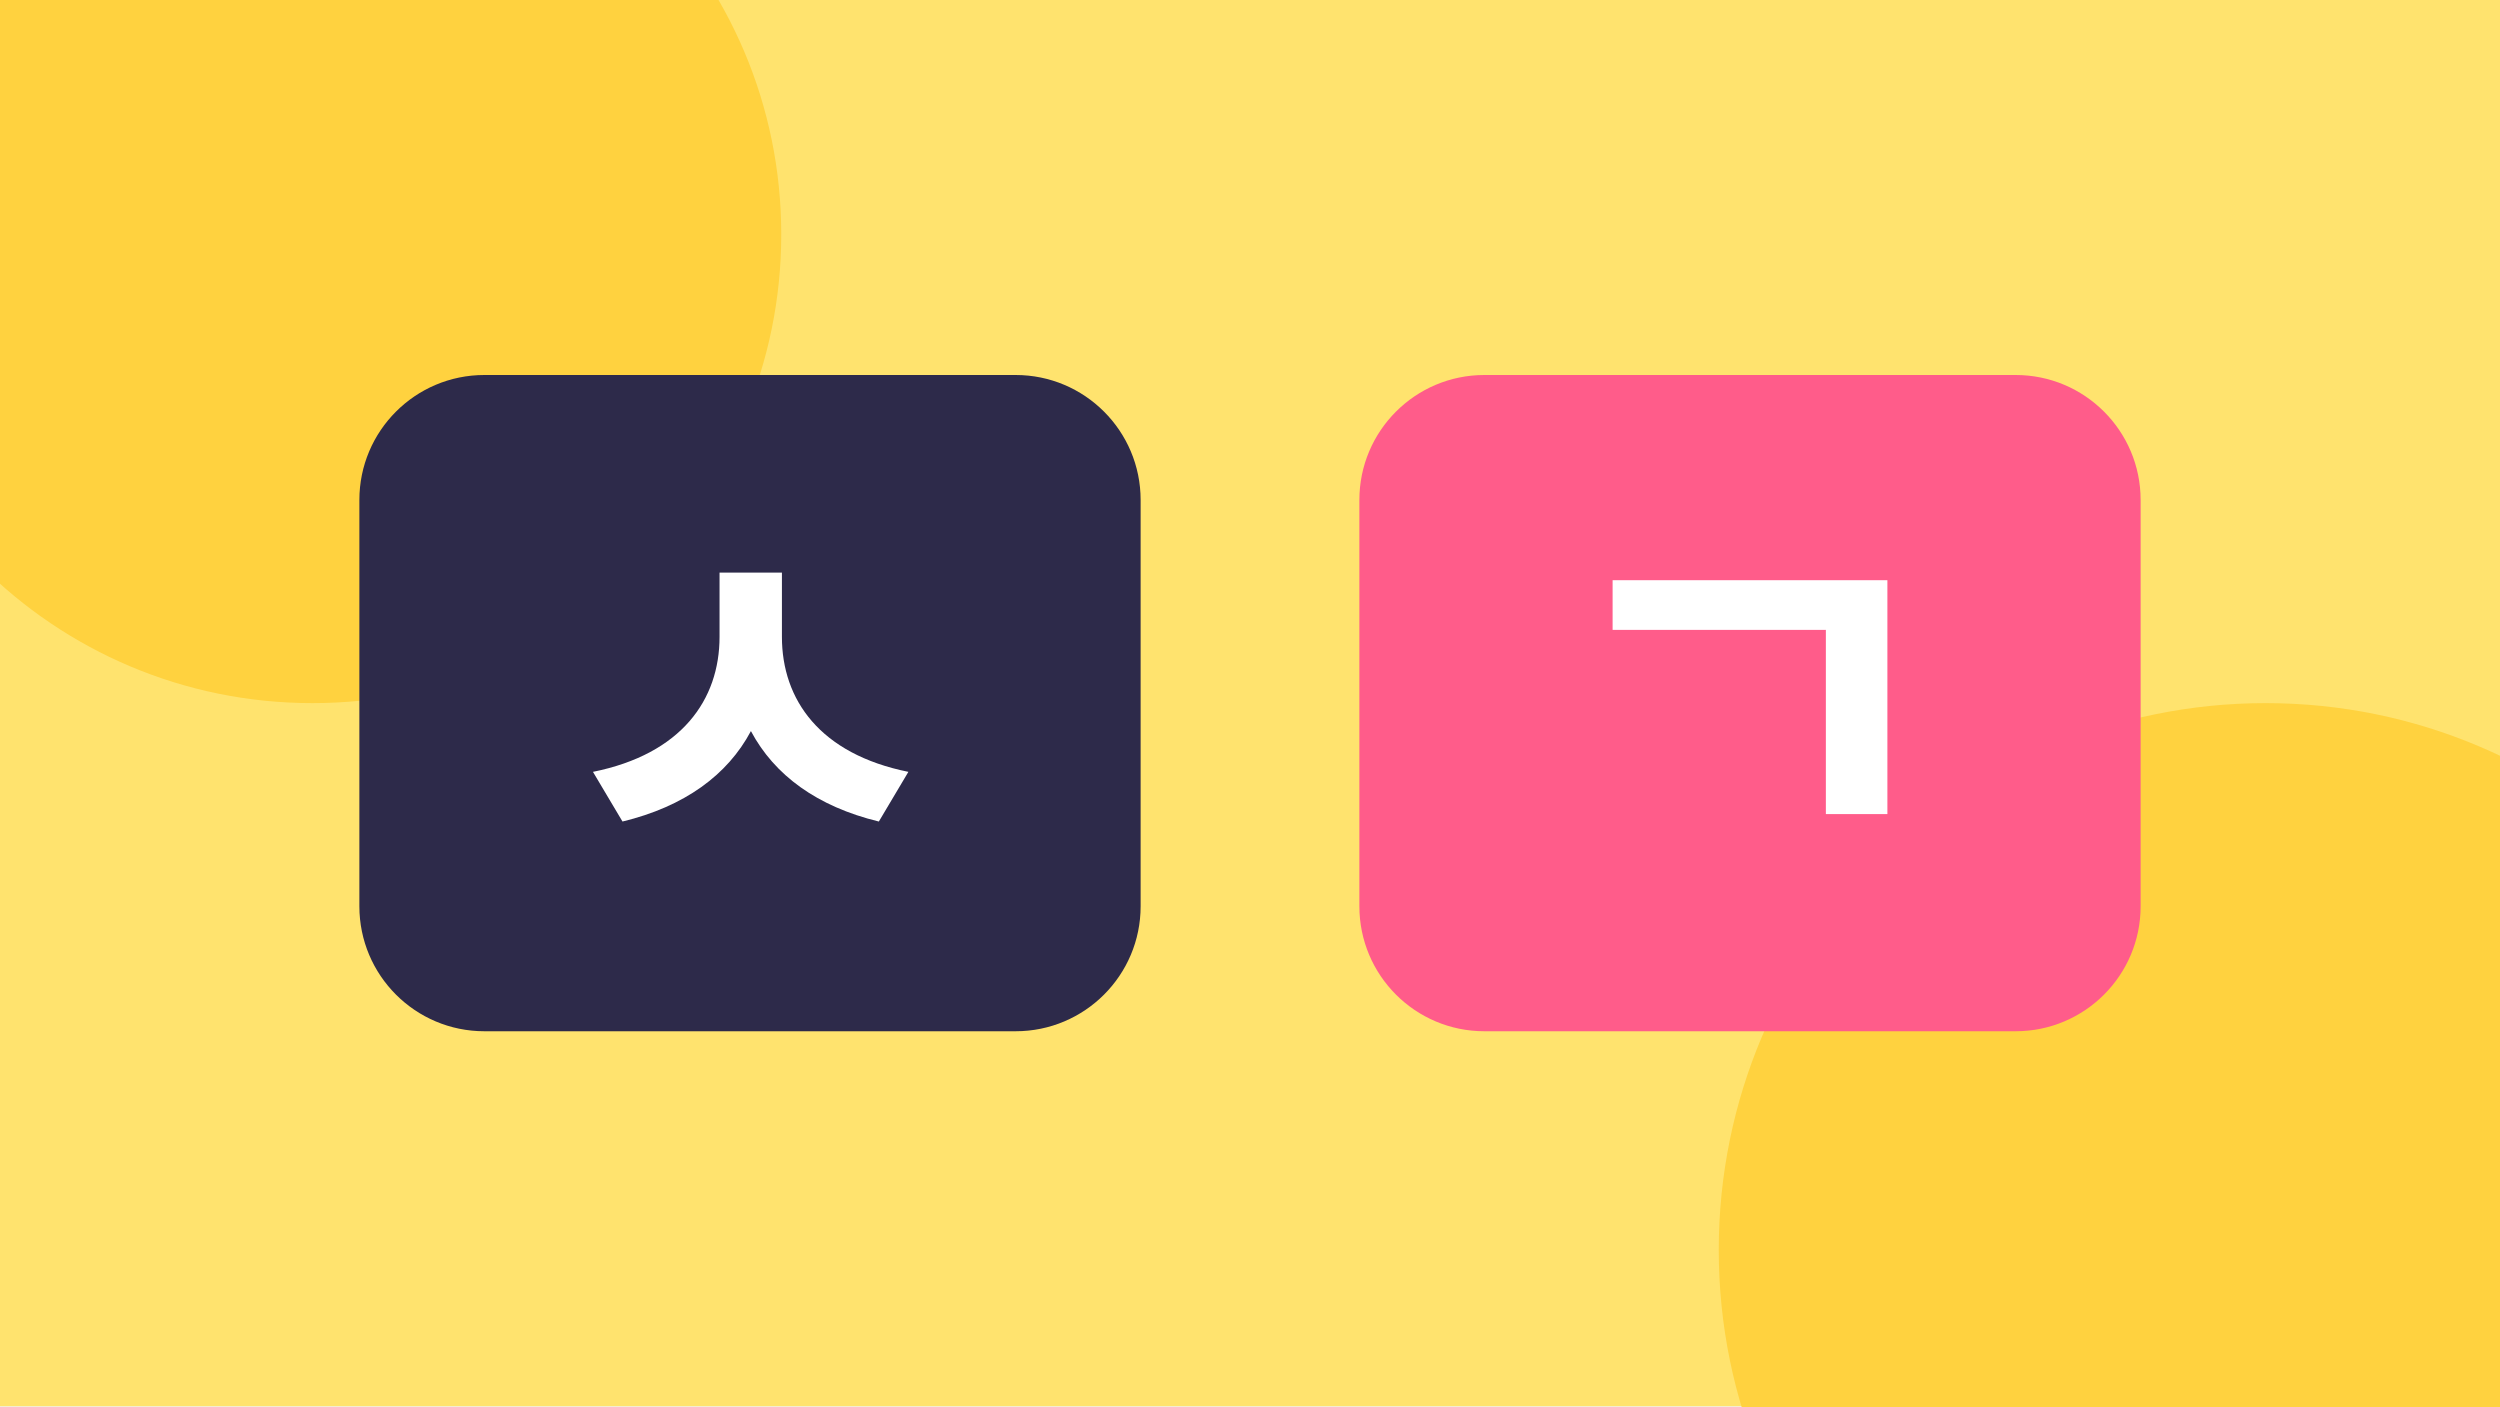
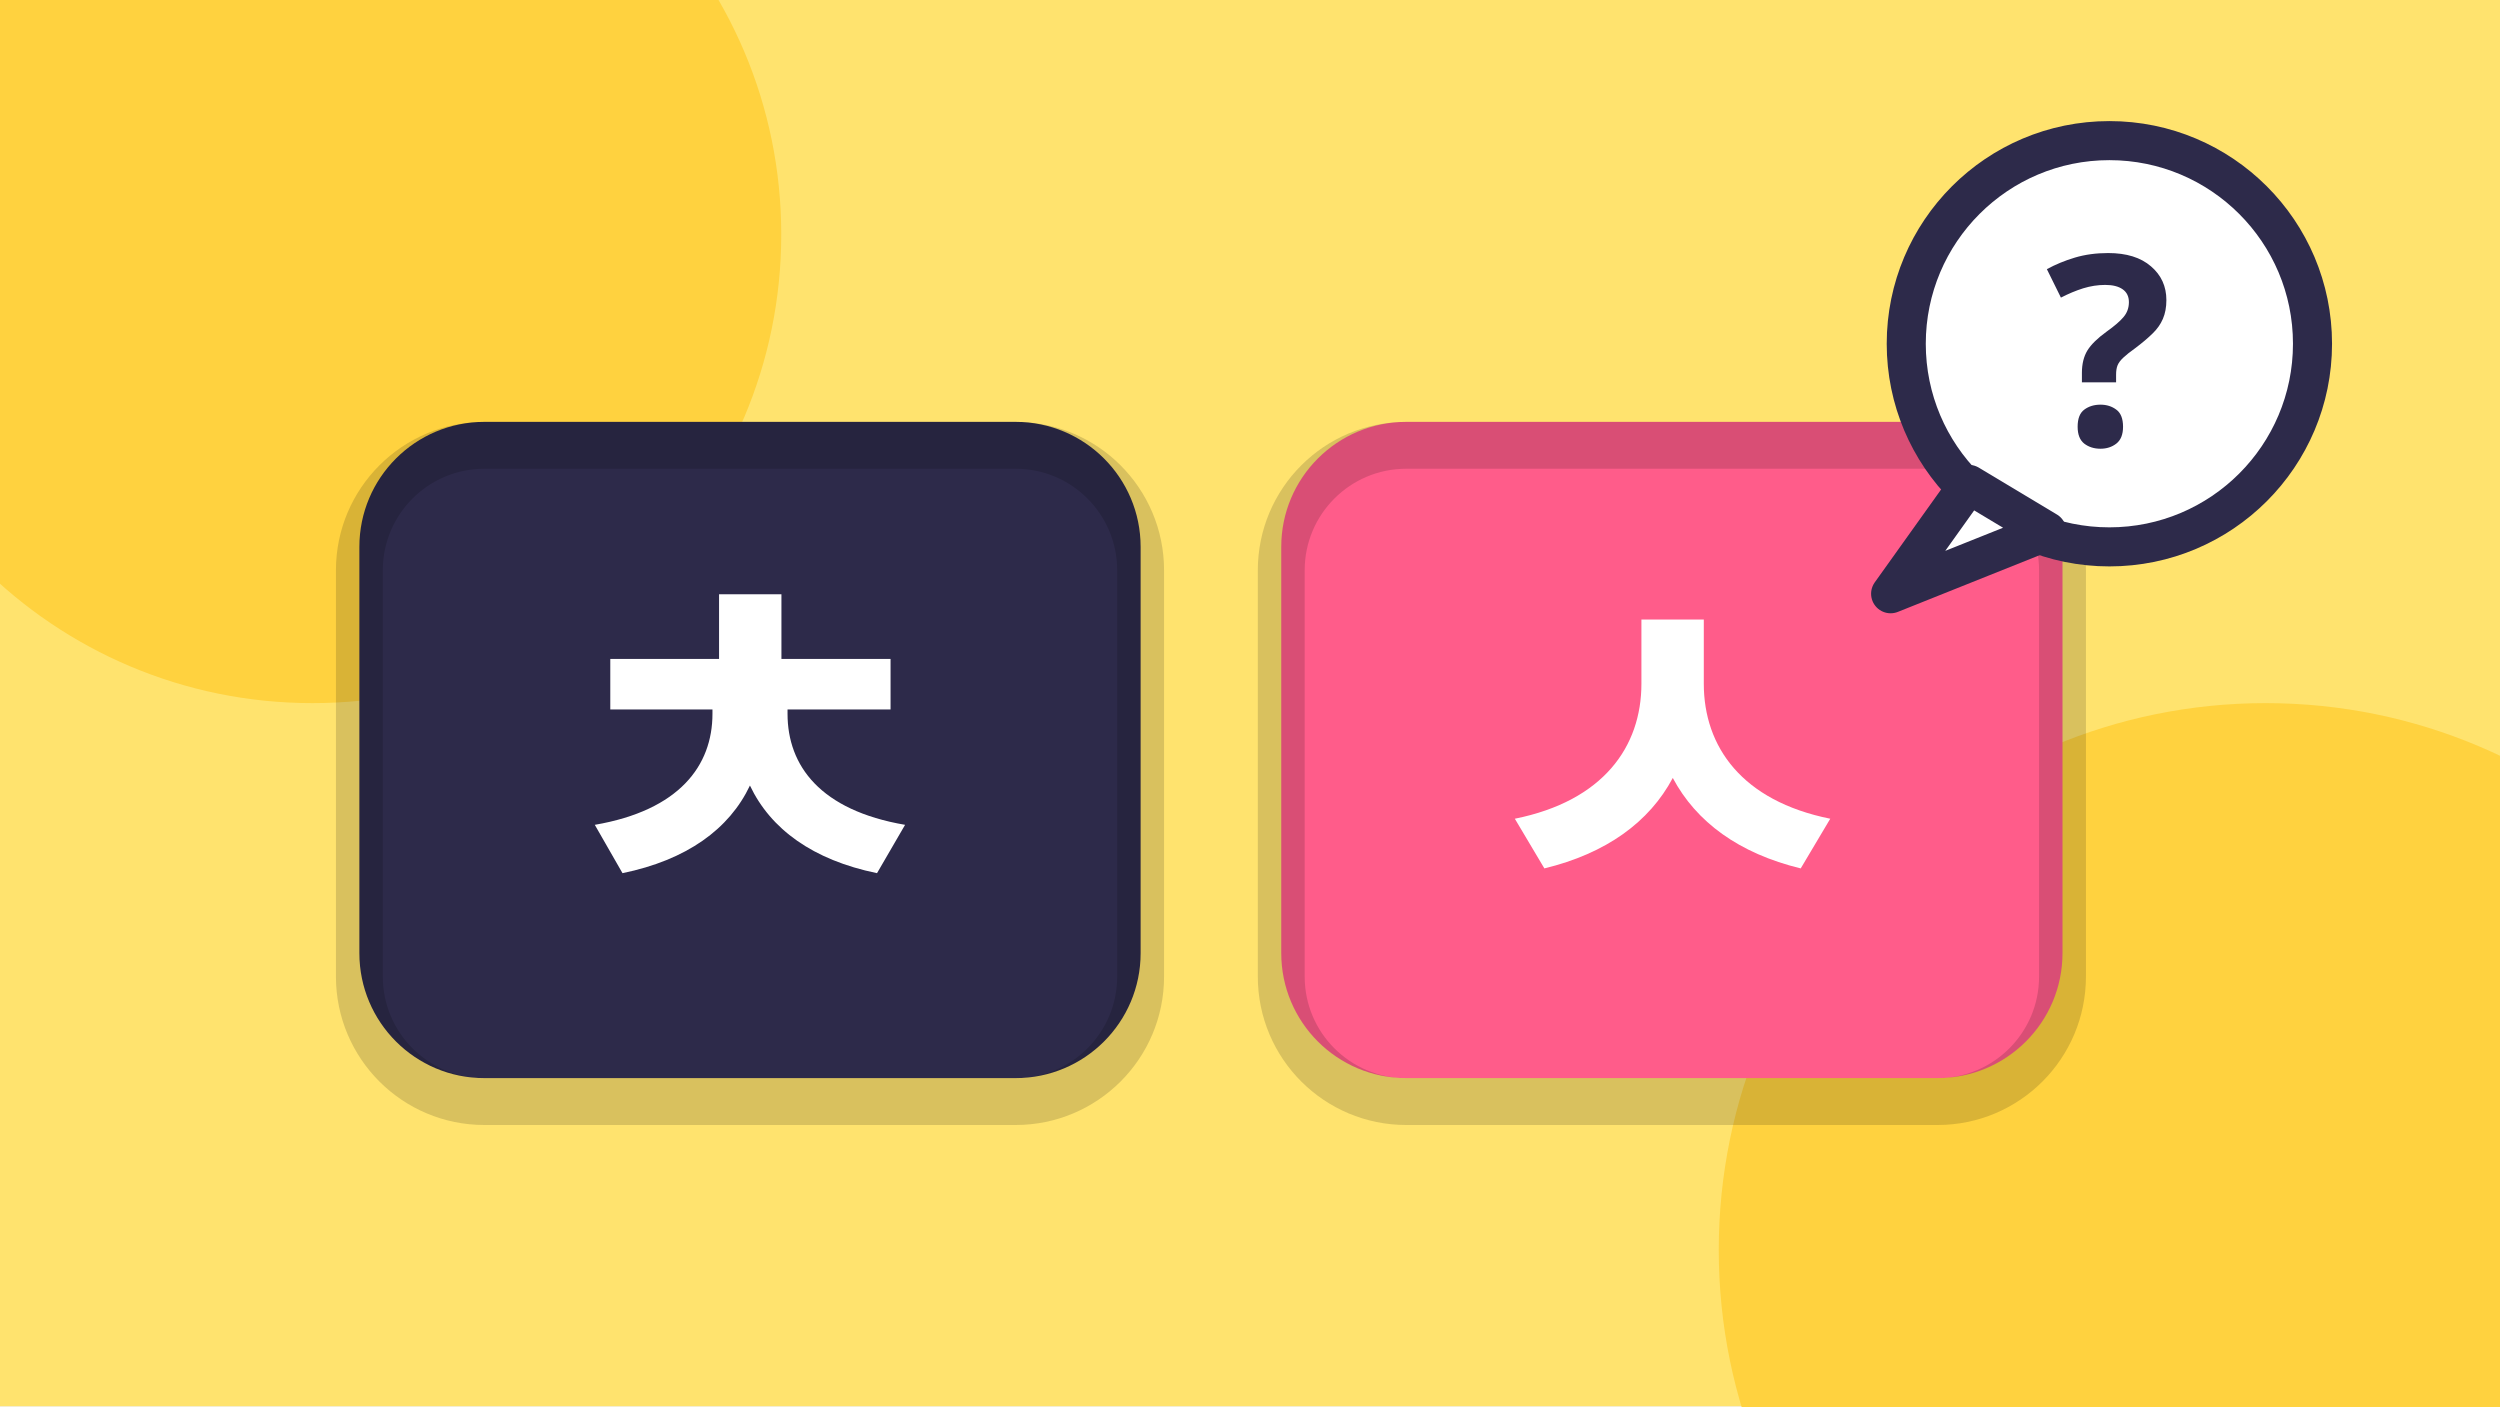
<svg xmlns="http://www.w3.org/2000/svg" viewBox="0 0 320 180">
  <rect width="320" height="180" fill="#ffe36e" />
  <circle cx="40" cy="30" r="60" fill="#ffd23f" />
  <circle cx="290" cy="160" r="70" fill="#ffd23f" />
  <g font-family="sans-serif" font-weight="900" text-anchor="middle">
-     <rect x="46" y="48" width="100" height="84" rx="16" fill="#2d2a4a" />
-     <text x="96" y="112" font-size="60" fill="#fff">ㅅ</text>
-     <rect x="174" y="48" width="100" height="84" rx="16" fill="#ff5c8a" />
-     <text x="224" y="112" font-size="60" fill="#fff">ㄱ</text>
+     <rect x="46" y="54" width="100" height="84" rx="16" fill="#2d2a4a" />
+     <rect x="46" y="54" width="100" height="84" rx="16" fill="none" stroke="#000" stroke-opacity=".15" stroke-width="6" transform="translate(0 3)" />
+     <text x="96" y="118" font-size="60" fill="#fff">ㅊ</text>
+     <rect x="164" y="54" width="100" height="84" rx="16" fill="#ff5c8a" />
+     <rect x="164" y="54" width="100" height="84" rx="16" fill="none" stroke="#000" stroke-opacity=".15" stroke-width="6" transform="translate(0 3)" />
+     <text x="214" y="118" font-size="60" fill="#fff">ㅅ</text>
+     <circle cx="270" cy="44" r="26" fill="#fff" stroke="#2d2a4a" stroke-width="5" />
+     <path d="M252 62 l-10 14 l20 -8z" fill="#fff" stroke="#2d2a4a" stroke-width="5" stroke-linejoin="round" />
+     <circle cx="270" cy="44" r="22" fill="#fff" />
+     <text x="270" y="57" font-size="34" fill="#2d2a4a">?</text>
  </g>
</svg>
